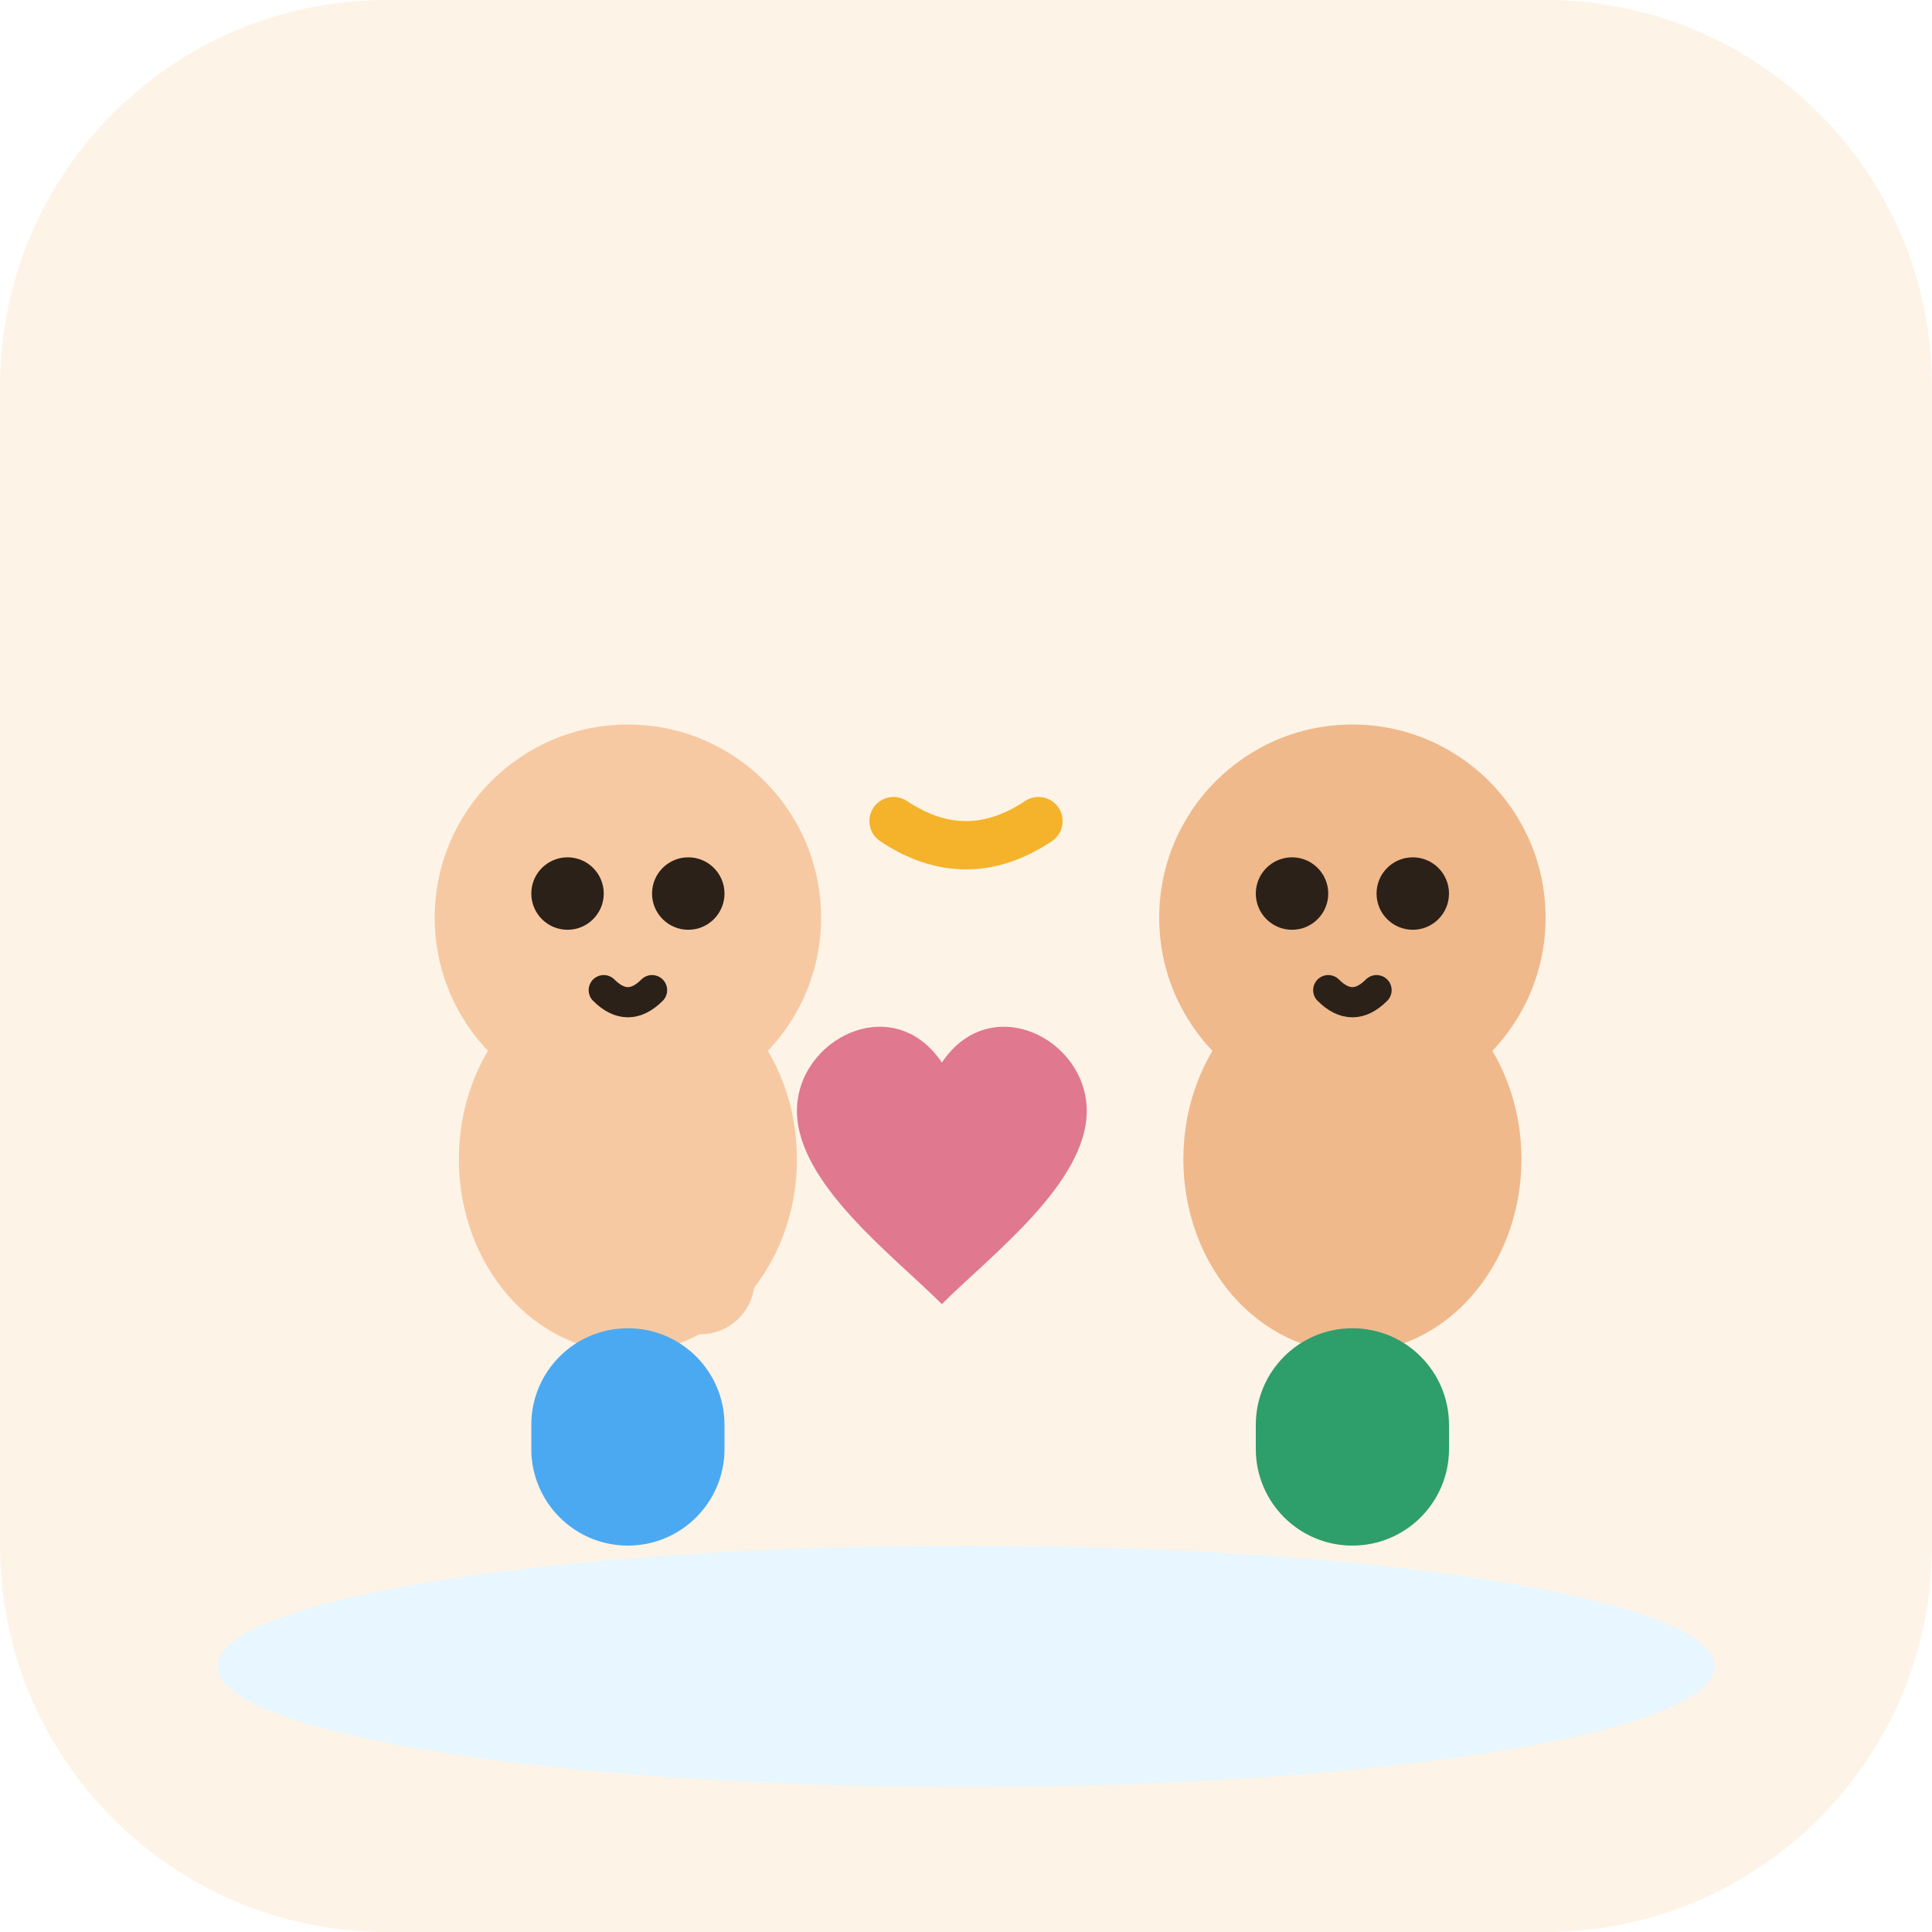
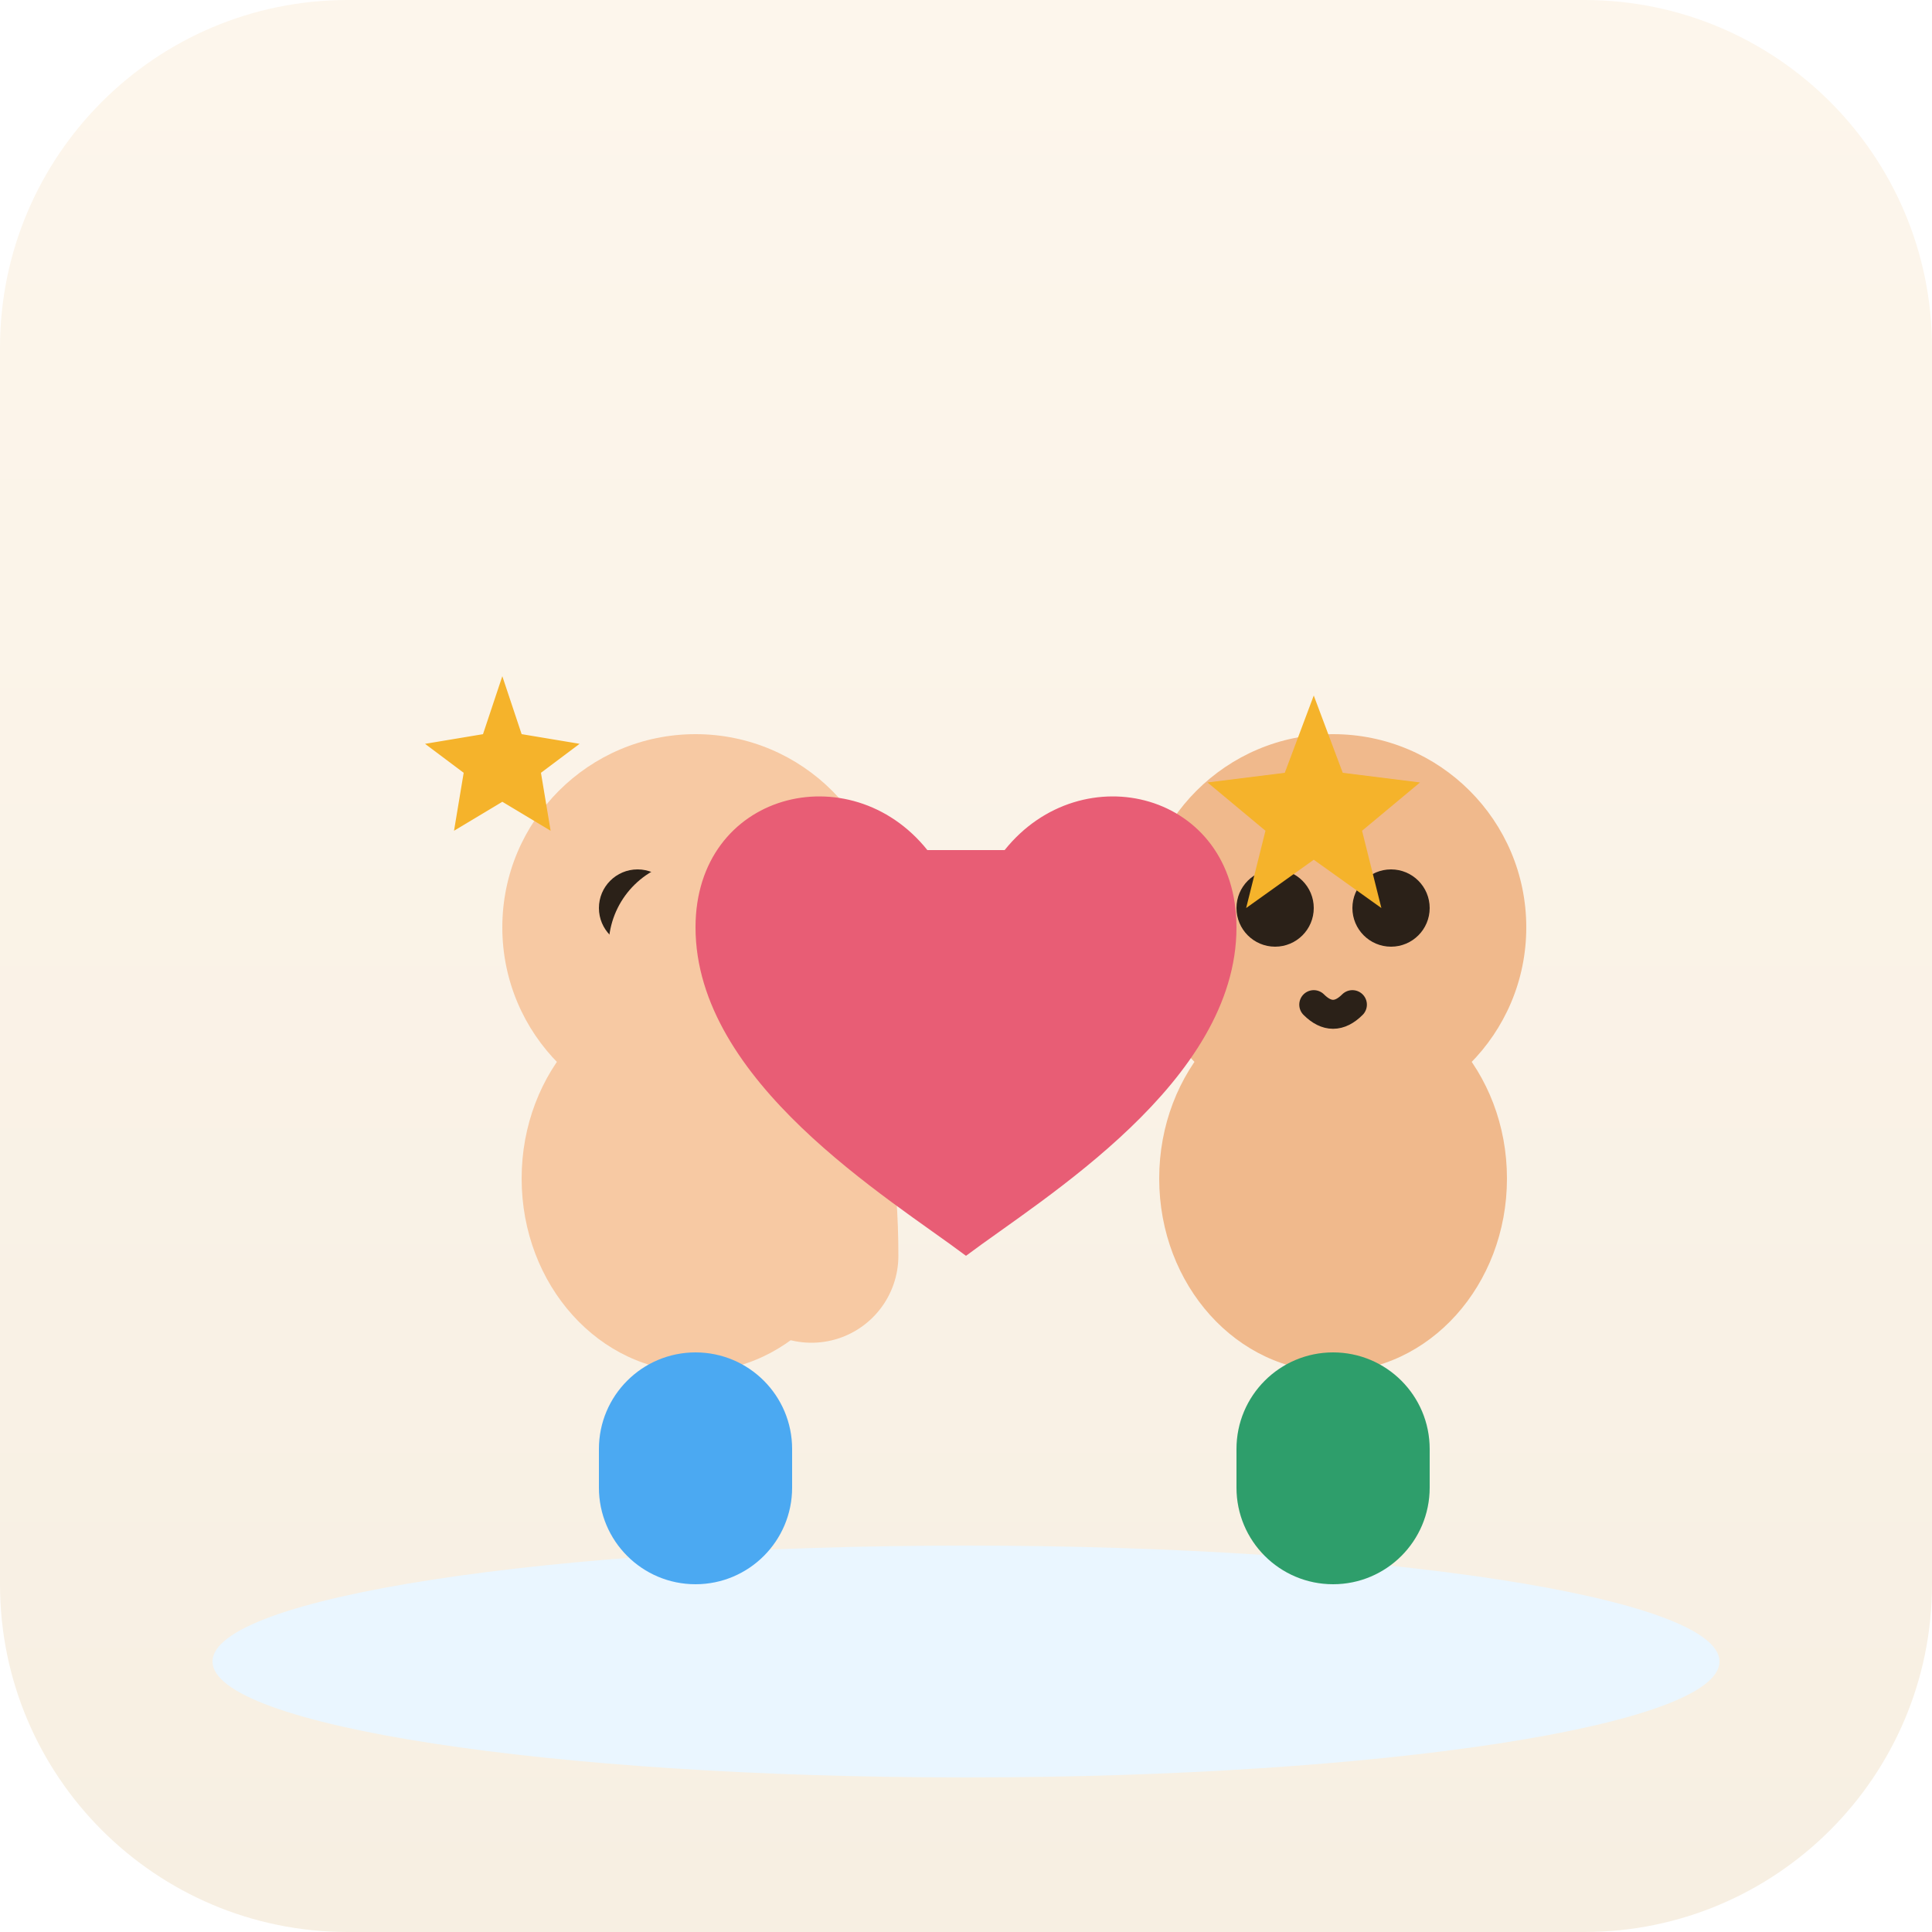
- <svg xmlns="http://www.w3.org/2000/svg" viewBox="0 0 160 160" role="img" aria-label="Uno agradece al otro">
-   <rect width="160" height="160" rx="32" fill="#fdf4e7" />
-   <ellipse cx="80" cy="138" rx="62" ry="10" fill="#e7f6ff" />
-   <ellipse cx="112" cy="96" rx="14" ry="16" fill="#f0b98c" />
-   <circle cx="112" cy="76" r="16" fill="#f0b98c" />
-   <circle cx="107" cy="74" r="3" fill="#2b2118" />
-   <circle cx="117" cy="74" r="3" fill="#2b2118" />
-   <path d="M110 82q2 2 4 0" stroke="#2b2118" stroke-width="2.5" stroke-linecap="round" fill="none" />
-   <rect x="104" y="110" width="16" height="18" rx="8" fill="#2e9e6b" />
-   <ellipse cx="52" cy="96" rx="14" ry="16" fill="#f7c9a3" />
-   <circle cx="52" cy="76" r="16" fill="#f7c9a3" />
-   <circle cx="47" cy="74" r="3" fill="#2b2118" />
-   <circle cx="57" cy="74" r="3" fill="#2b2118" />
-   <path d="M50 82q2 2 4 0" stroke="#2b2118" stroke-width="2.5" stroke-linecap="round" fill="none" />
-   <rect x="44" y="110" width="16" height="18" rx="8" fill="#4ba9f2" />
-   <path d="M58 106q0 -8 -4 -12" stroke="#f7c9a3" stroke-width="9" stroke-linecap="round" fill="none" />
-   <path d="M54 104q0 -6 -2 -10" stroke="#f7c9a3" stroke-width="7" stroke-linecap="round" fill="none" />
-   <path d="M78 88c4-6 12-2 12 4 0 6-8 12-12 16-4-4-12-10-12-16 0-6 8-10 12-4z" fill="#e0788f" />
-   <path d="M74 68q6 4 12 0" stroke="#f5b32b" stroke-width="4" stroke-linecap="round" fill="none" />
+ <svg xmlns="http://www.w3.org/2000/svg" viewBox="0 0 200 200" role="img" aria-label="Alguien agradece poniendo las manos en el corazon">
+   <defs>
+     <linearGradient id="bg5" x1="0" y1="0" x2="0" y2="1">
+       <stop offset="0%" stop-color="#fdf6ec" />
+       <stop offset="100%" stop-color="#f7efe2" />
+     </linearGradient>
+   </defs>
+   <rect width="200" height="200" rx="36" fill="url(#bg5)" />
+   <ellipse cx="100" cy="172" rx="78" ry="12" fill="#eaf6ff" />
+   <ellipse cx="138" cy="122" rx="18" ry="20" fill="#f0b98c" />
+   <circle cx="138" cy="96" r="20" fill="#f0b98c" />
+   <circle cx="132" cy="94" r="4" fill="#2b2118" />
+   <circle cx="144" cy="94" r="4" fill="#2b2118" />
+   <path d="M136 104 Q138 106 140 104" stroke="#2b2118" stroke-width="3" stroke-linecap="round" fill="none" />
+   <rect x="128" y="140" width="20" height="24" rx="10" fill="#2e9e6b" />
+   <ellipse cx="72" cy="122" rx="18" ry="20" fill="#f7c9a3" />
+   <circle cx="72" cy="96" r="20" fill="#f7c9a3" />
+   <circle cx="66" cy="94" r="4" fill="#2b2118" />
+   <circle cx="78" cy="94" r="4" fill="#2b2118" />
+   <path d="M70 104 Q72 106 74 104" stroke="#2b2118" stroke-width="3" stroke-linecap="round" fill="none" />
+   <rect x="62" y="140" width="20" height="24" rx="10" fill="#4ba9f2" />
+   <path d="M84 130 Q84 108 72 98" stroke="#f7c9a3" stroke-width="18" stroke-linecap="round" fill="none" />
+   <path d="M80 128 Q80 112 72 104" stroke="#f7c9a3" stroke-width="14" stroke-linecap="round" fill="none" />
+   <path d="M104 88 C112 78, 128 82, 128 96 C128 112, 108 124, 100 130 C92 124, 72 112, 72 96 C72 82, 88 78, 96 88 Z" fill="#e85d75" />
+   <path d="M136 72 L139 80 L147 81 L141 86 L143 94 L136 89 L129 94 L131 86 L125 81 L133 80 Z" fill="#f5b32b" />
+   <path d="M52 70 L54 76 L60 77 L56 80 L57 86 L52 83 L47 86 L48 80 L44 77 L50 76 Z" fill="#f5b32b" />
</svg>
